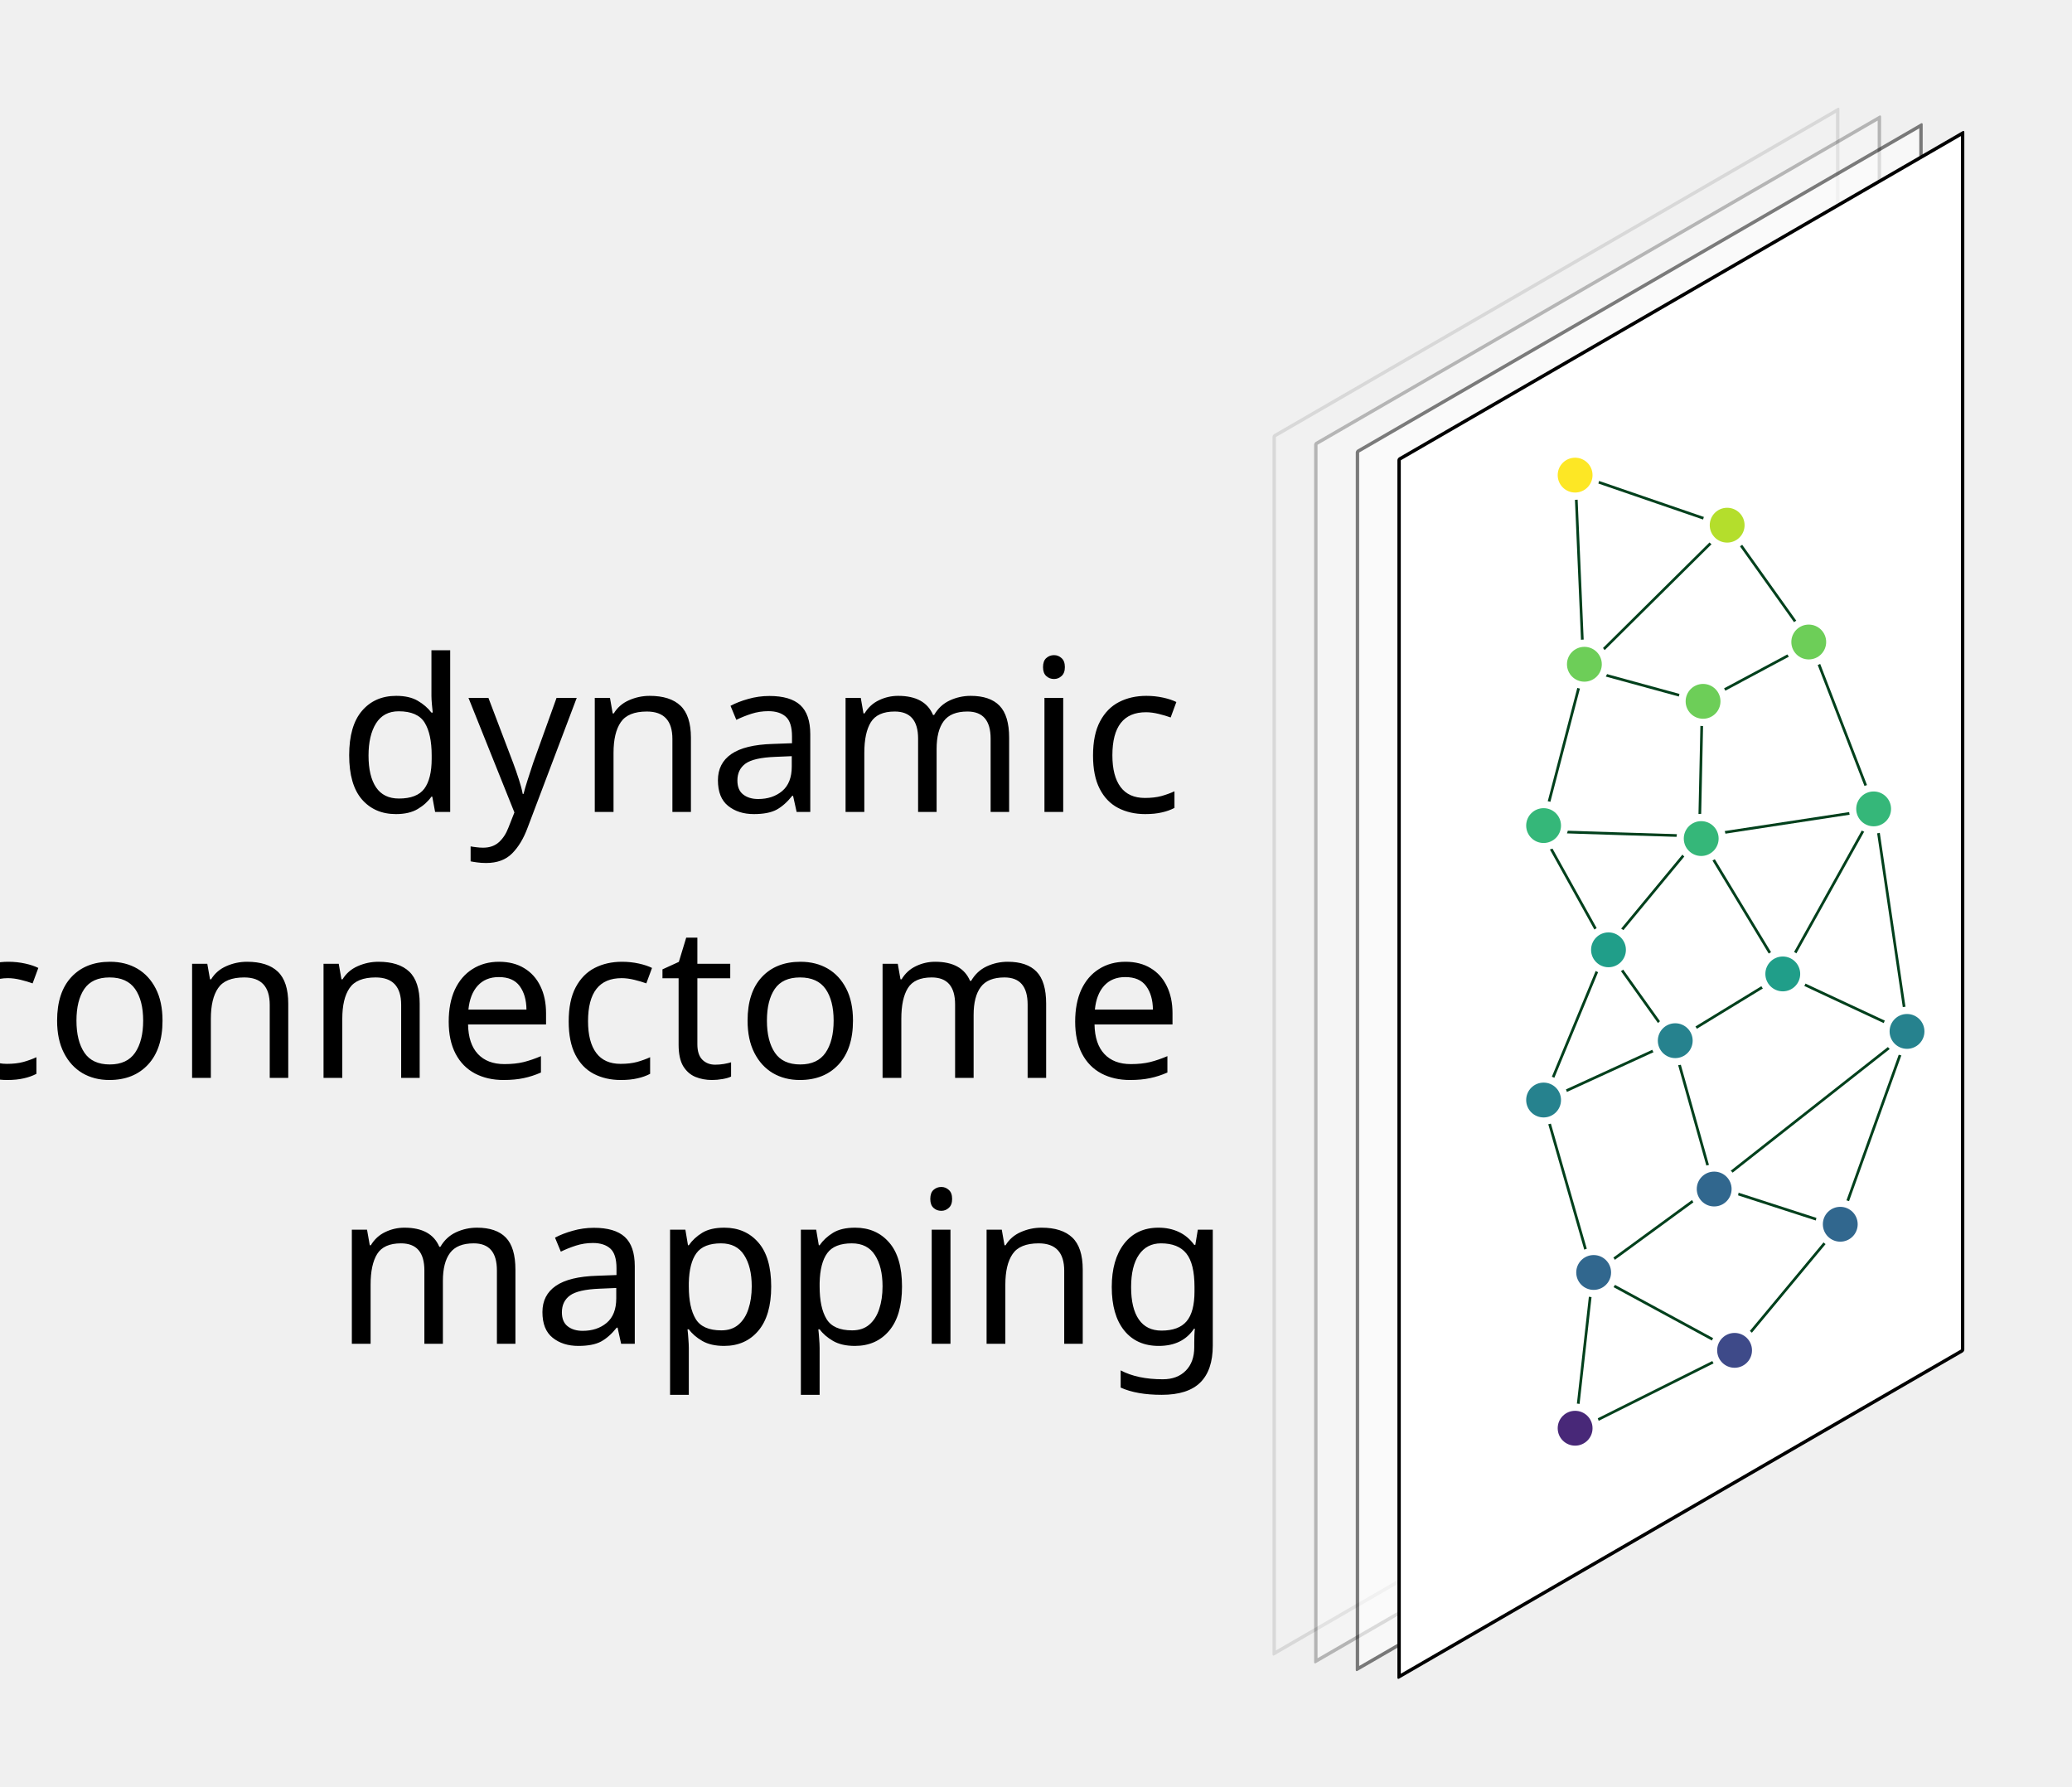
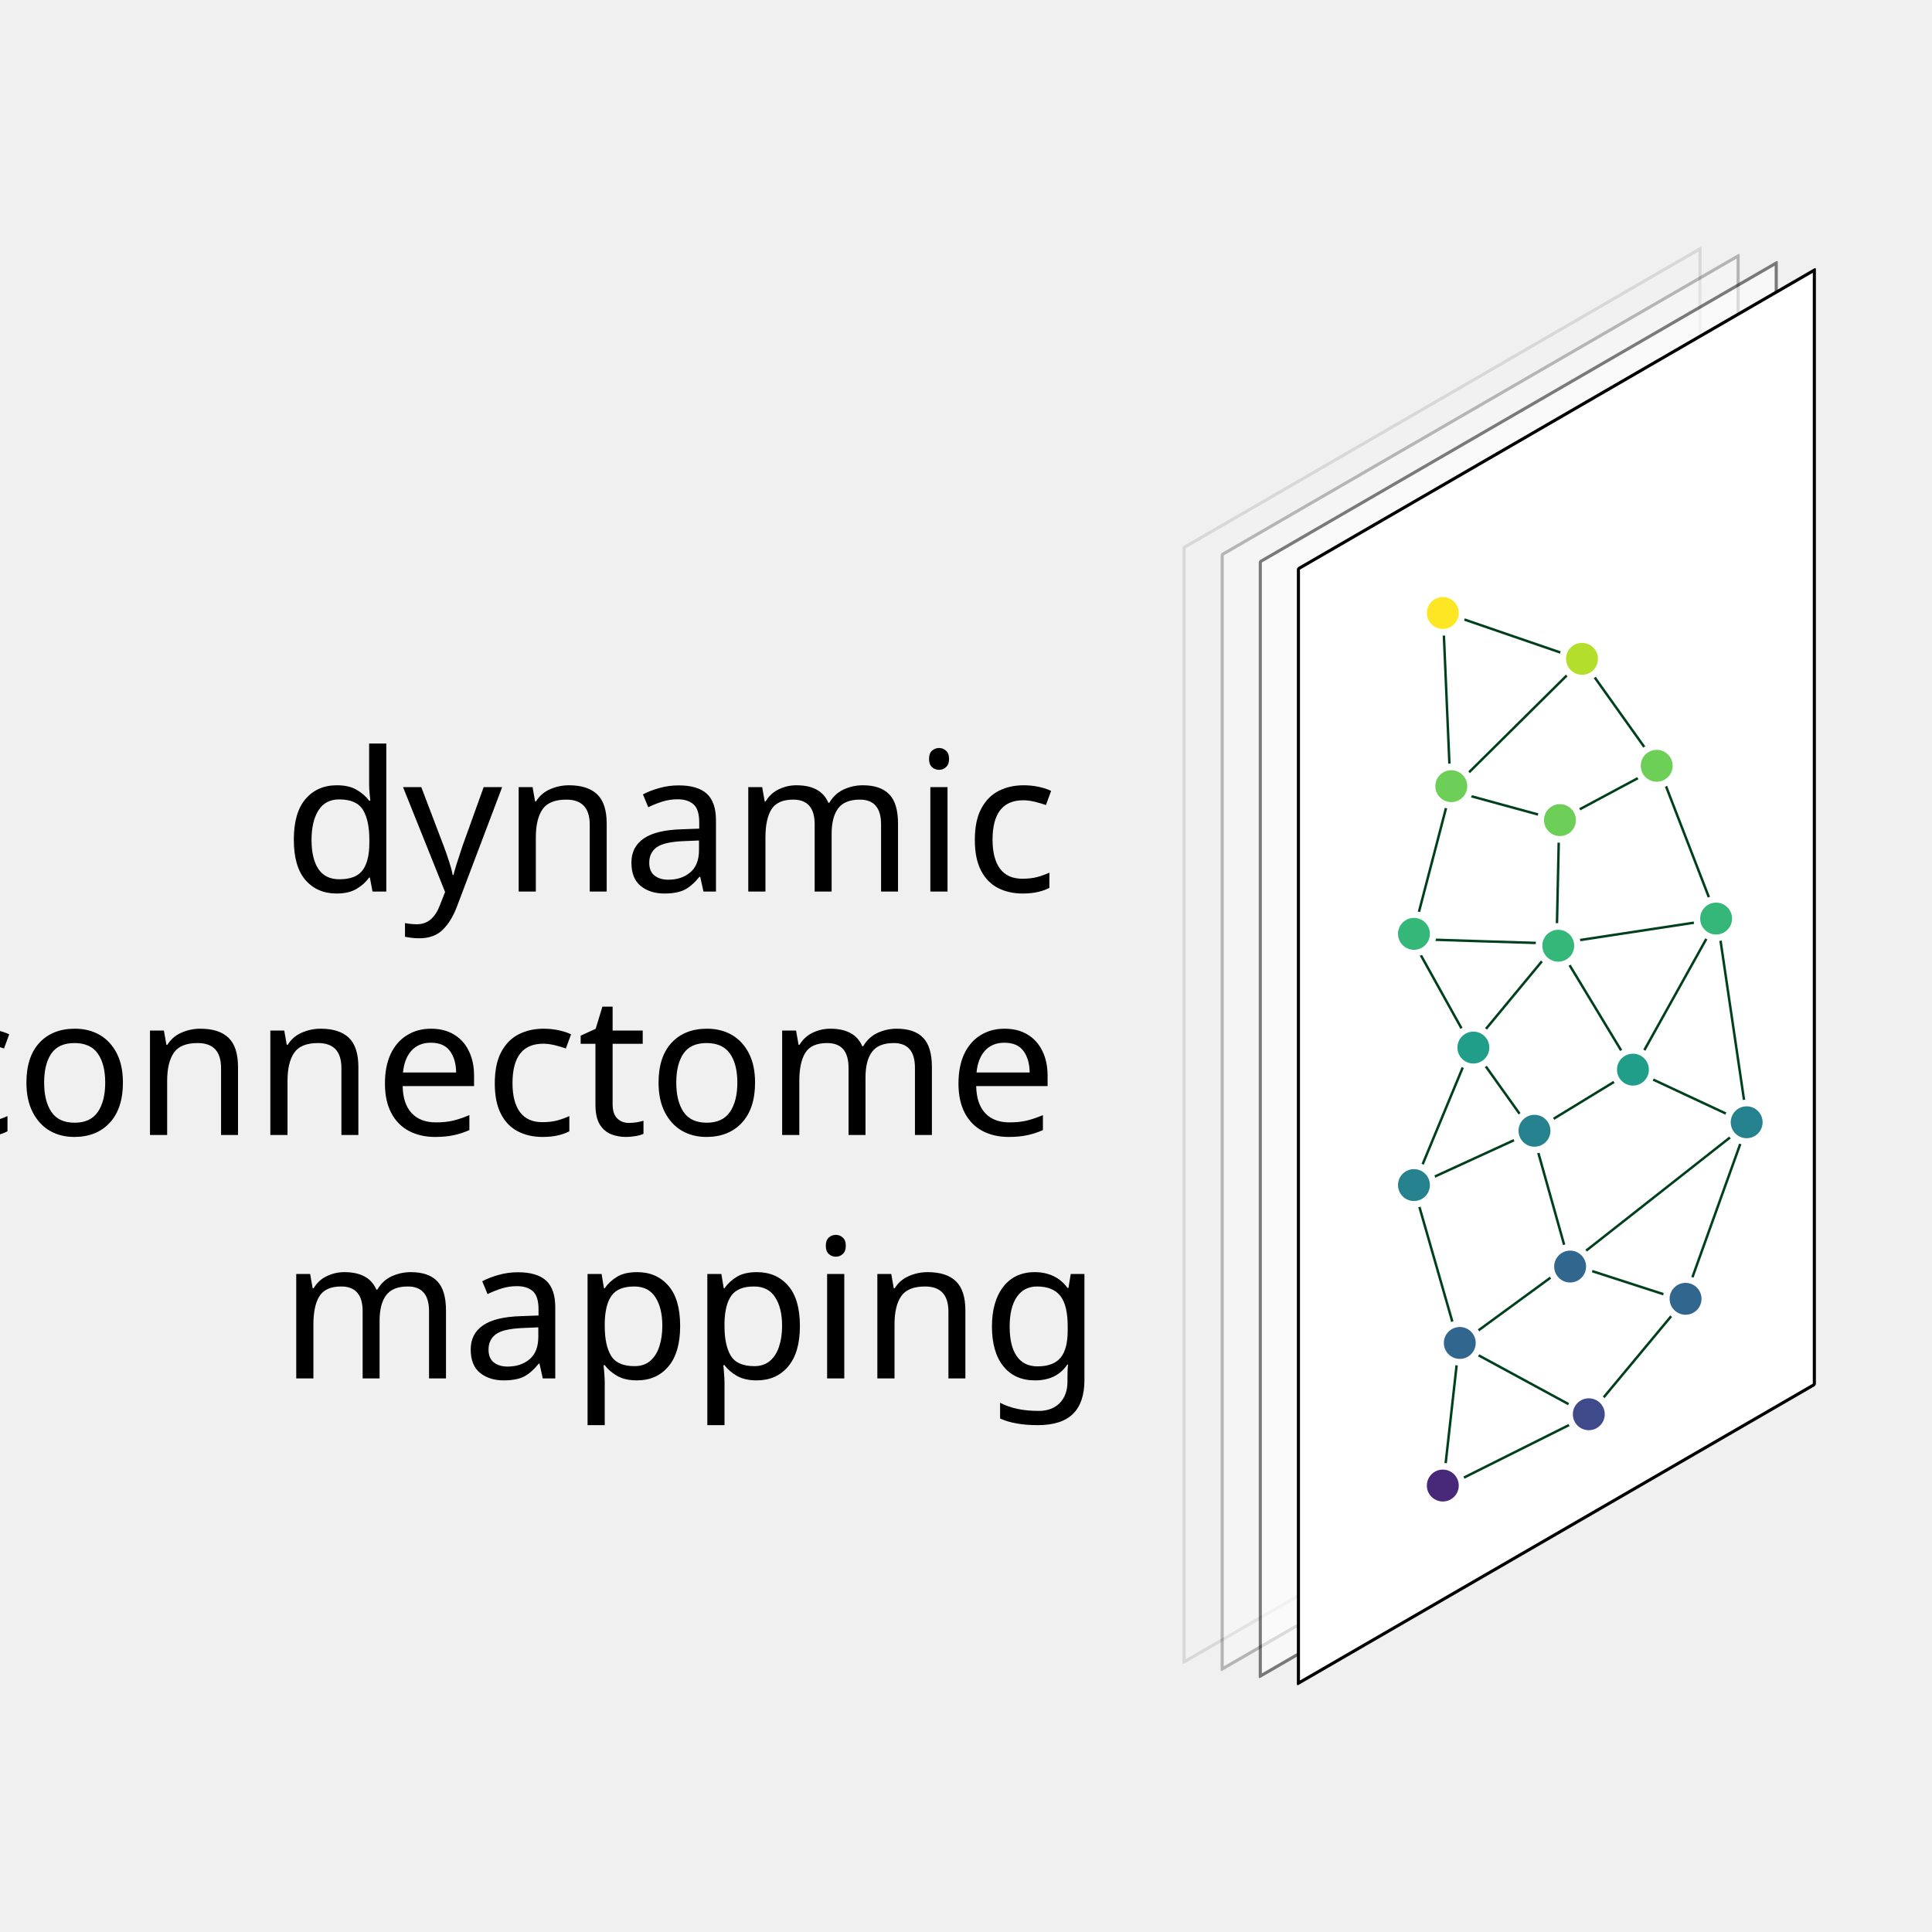
- <svg xmlns="http://www.w3.org/2000/svg" width="96.216mm" height="82.956mm" viewBox="0 0 96.216 82.956" version="1.1" id="svg2746">
+ <svg xmlns="http://www.w3.org/2000/svg" width="640" height="640" viewBox="0 0 169.333 169.333" version="1.1" id="svg2746">
  <defs id="defs2740" />
-   <g id="layer1" transform="translate(-47.67126,-119.6397)">
-     <g id="g4024" transform="matrix(0.3527778,0,0,0.3527778,-839.1428,-178.0488)" style="stroke-linecap:butt;stroke-linejoin:round">
-       <rect transform="matrix(0.8654844,-0.5009359,0,1,0,0)" y="2453.285" x="3098.296" height="160.231" width="85.707" id="rect2988-1-7-1-3" style="opacity:0.1;fill:#ffffff;fill-opacity:1;stroke:#000000;stroke-width:0.516;stroke-linecap:butt;stroke-linejoin:round;stroke-miterlimit:4;stroke-dasharray:none;stroke-dashoffset:0;stroke-opacity:1" />
-       <rect transform="matrix(0.8654844,-0.5009359,0,1,0,0)" y="2457.477" x="3104.628" height="160.231" width="85.707" id="rect2988-1-7-1" style="opacity:0.25;fill:#ffffff;fill-opacity:1;stroke:#000000;stroke-width:0.516;stroke-linecap:butt;stroke-linejoin:round;stroke-miterlimit:4;stroke-dasharray:none;stroke-dashoffset:0;stroke-opacity:1" />
-       <rect transform="matrix(0.8654844,-0.5009359,0,1,0,0)" y="2461.669" x="3110.959" height="160.231" width="85.707" id="rect2988-6-2-5-5" style="opacity:0.5;fill:#ffffff;fill-opacity:1;stroke:#000000;stroke-width:0.516;stroke-linecap:butt;stroke-linejoin:round;stroke-miterlimit:4;stroke-dasharray:none;stroke-dashoffset:0;stroke-opacity:1" />
-       <rect transform="matrix(0.8654844,-0.5009359,0,1,0,0)" y="2465.861" x="3117.291" height="160.231" width="85.707" id="rect2988-6-8-6-3-5" style="opacity:1;fill:#ffffff;fill-opacity:1;stroke:#000000;stroke-width:0.516;stroke-linecap:butt;stroke-linejoin:round;stroke-miterlimit:4;stroke-dasharray:none;stroke-dashoffset:0;stroke-opacity:1" />
-       <g id="g983" style="stroke-width:0.354;stroke-miterlimit:4;stroke-dasharray:none">
-         <path style="fill:#00000a;fill-opacity:1;stroke:#01401c;stroke-width:0.354;stroke-linecap:butt;stroke-linejoin:miter;stroke-opacity:1;stroke-miterlimit:4;stroke-dasharray:none;stroke-dashoffset:0" d="m 2725.263,968.682 8.756,12.281" id="path9577-0-2-3-7-5-9-2-2-8-9-7-3-6-1-2-9-3-1-9-4-7-8-4-3-3-6-7-8-2-9" />
-         <path style="fill:#00000a;fill-opacity:1;stroke:#01401c;stroke-width:0.354;stroke-linecap:butt;stroke-linejoin:miter;stroke-opacity:1;stroke-miterlimit:4;stroke-dasharray:none;stroke-dashoffset:0" d="m 2721.145,1032.202 20.99,-10.495" id="path9577-1-1-4-0-3-2-9" />
-         <path style="fill:#00000a;fill-opacity:1;stroke:#01401c;stroke-width:0.354;stroke-linecap:butt;stroke-linejoin:miter;stroke-opacity:1;stroke-miterlimit:4;stroke-dasharray:none;stroke-dashoffset:0" d="m 2721.145,1032.202 2.311,-20.631" id="path9577-0-6-7-0-9-1-7-3" />
-         <path style="fill:#00000a;fill-opacity:1;stroke:#01401c;stroke-width:0.354;stroke-linecap:butt;stroke-linejoin:miter;stroke-opacity:1;stroke-miterlimit:4;stroke-dasharray:none;stroke-dashoffset:0" d="m 2723.456,1011.571 -6.533,-22.763" id="path9577-0-2-8-7-0-1-5-0-7" />
-         <path style="fill:#00000a;fill-opacity:1;stroke:#01401c;stroke-width:0.354;stroke-linecap:butt;stroke-linejoin:miter;stroke-opacity:1;stroke-miterlimit:4;stroke-dasharray:none;stroke-dashoffset:0" d="m 2723.456,1011.571 15.893,-11.626" id="path9577-0-2-3-3-1-4-9-2-9-4" />
-         <path style="fill:#00000a;fill-opacity:1;stroke:#01401c;stroke-width:0.354;stroke-linecap:butt;stroke-linejoin:miter;stroke-opacity:1;stroke-miterlimit:4;stroke-dasharray:none;stroke-dashoffset:0" d="m 2742.135,1021.707 13.674,-16.437" id="path9577-0-2-3-7-8-1-6-6-6-3-5" />
-         <path style="fill:#00000a;fill-opacity:1;stroke:#01401c;stroke-width:0.354;stroke-linecap:butt;stroke-linejoin:miter;stroke-opacity:1;stroke-miterlimit:4;stroke-dasharray:none;stroke-dashoffset:0" d="m 2755.809,1005.27 9.141,-25.47" id="path9577-0-2-3-7-5-3-5-2-2-94-6-2" />
-         <path style="fill:#00000a;fill-opacity:1;stroke:#01401c;stroke-width:0.354;stroke-linecap:butt;stroke-linejoin:miter;stroke-opacity:1;stroke-miterlimit:4;stroke-dasharray:none;stroke-dashoffset:0" d="m 2764.95,979.8 -4.341,-29.411" id="path9577-0-2-3-7-5-9-3-9-6-5-46-0-5" />
-         <path style="fill:#00000a;fill-opacity:1;stroke:#01401c;stroke-width:0.354;stroke-linecap:butt;stroke-linejoin:miter;stroke-opacity:1;stroke-miterlimit:4;stroke-dasharray:none;stroke-dashoffset:0" d="m 2760.61,950.389 -8.45,-21.862" id="path9577-0-2-3-7-5-9-2-3-7-7-4-0-6-4" />
-         <path style="fill:#00000a;fill-opacity:1;stroke:#01401c;stroke-width:0.354;stroke-linecap:butt;stroke-linejoin:miter;stroke-opacity:1;stroke-miterlimit:4;stroke-dasharray:none;stroke-dashoffset:0" d="M 2752.16,928.527 2741.197,913.142" id="path9577-0-2-3-7-5-9-2-2-80-7-5-4-7-2-7" />
-         <path style="fill:#00000a;fill-opacity:1;stroke:#01401c;stroke-width:0.354;stroke-linecap:butt;stroke-linejoin:miter;stroke-opacity:1;stroke-miterlimit:4;stroke-dasharray:none;stroke-dashoffset:0" d="m 2722.253,931.911 -1.106,-25.659" id="path9577-0-2-3-7-5-9-2-2-8-9-4-6-6-9-4-6-4" />
-         <path style="fill:#00000a;fill-opacity:1;stroke:#01401c;stroke-width:0.354;stroke-linecap:butt;stroke-linejoin:miter;stroke-opacity:1;stroke-miterlimit:4;stroke-dasharray:none;stroke-dashoffset:0" d="m 2716.687,953.255 5.567,-21.344" id="path9577-0-2-3-7-5-9-2-2-8-9-7-7-7-9-9-37-1-4" />
-         <path style="fill:#00000a;fill-opacity:1;stroke:#01401c;stroke-width:0.354;stroke-linecap:butt;stroke-linejoin:miter;stroke-opacity:1;stroke-miterlimit:4;stroke-dasharray:none;stroke-dashoffset:0" d="m 2716.923,988.808 8.34,-20.126" id="path9577-0-2-3-7-5-9-2-2-8-9-7-3-68-3-8-3-9-8-3" />
-         <path style="fill:#00000a;fill-opacity:1;stroke:#01401c;stroke-width:0.354;stroke-linecap:butt;stroke-linejoin:miter;stroke-opacity:1;stroke-miterlimit:4;stroke-dasharray:none;stroke-dashoffset:0" d="m 2725.263,968.682 -8.576,-15.427" id="path9577-0-2-3-7-5-9-2-2-8-9-7-3-6-9-6-7-6-0-7-0" />
-         <path style="fill:#00000a;fill-opacity:1;stroke:#01401c;stroke-width:0.354;stroke-linecap:butt;stroke-linejoin:miter;stroke-opacity:1;stroke-miterlimit:4;stroke-dasharray:none;stroke-dashoffset:0" d="m 2737.872,936.18 14.287,-7.653" id="path9577-0-2-3-7-5-9-2-2-8-9-7-3-6-1-0-5-2-0-0-9-7" />
-         <path style="fill:#00000a;fill-opacity:1;stroke:#01401c;stroke-width:0.354;stroke-linecap:butt;stroke-linejoin:miter;stroke-opacity:1;stroke-miterlimit:4;stroke-dasharray:none;stroke-dashoffset:0" d="m 2722.253,931.911 15.619,4.269" id="path9577-0-2-3-7-5-9-2-2-8-9-7-3-6-1-2-6-6-8-5-2-2-8" />
-         <path style="fill:#00000a;fill-opacity:1;stroke:#01401c;stroke-width:0.354;stroke-linecap:butt;stroke-linejoin:miter;stroke-opacity:1;stroke-miterlimit:4;stroke-dasharray:none;stroke-dashoffset:0" d="m 2737.49,953.912 23.119,-3.523" id="path9577-0-2-3-7-5-9-2-2-8-9-7-3-6-1-2-9-8-3-2-0-2-0-6" />
-         <path style="fill:#00000a;fill-opacity:1;stroke:#01401c;stroke-width:0.354;stroke-linecap:butt;stroke-linejoin:miter;stroke-opacity:1;stroke-miterlimit:4;stroke-dasharray:none;stroke-dashoffset:0" d="m 2716.687,953.255 20.803,0.656" id="path9577-0-2-3-7-5-9-2-2-8-9-7-3-6-1-2-9-3-7-9-9-2-6-2-8" />
-         <path style="fill:#00000a;fill-opacity:1;stroke:#01401c;stroke-width:0.354;stroke-linecap:butt;stroke-linejoin:miter;stroke-opacity:1;stroke-miterlimit:4;stroke-dasharray:none;stroke-dashoffset:0" d="m 2737.49,953.912 11.011,18.205" id="path9577-0-2-3-7-5-9-2-2-8-9-7-3-6-1-2-9-3-1-90-4-9-9-9-3-8" />
-         <path style="fill:#00000a;fill-opacity:1;stroke:#01401c;stroke-width:0.354;stroke-linecap:butt;stroke-linejoin:miter;stroke-opacity:1;stroke-miterlimit:4;stroke-dasharray:none;stroke-dashoffset:0" d="m 2748.501,972.116 16.449,7.684" id="path9577-0-2-3-7-5-9-2-2-8-9-7-3-6-1-2-9-3-1-9-3-8-6-4-0-7-4" />
-         <path style="fill:#00000a;fill-opacity:1;stroke:#01401c;stroke-width:0.354;stroke-linecap:butt;stroke-linejoin:miter;stroke-opacity:1;stroke-miterlimit:4;stroke-dasharray:none;stroke-dashoffset:0" d="m 2739.349,999.946 16.46,5.325" id="path9577-0-2-3-7-5-9-2-2-8-9-7-3-6-1-2-9-3-1-9-4-3-1-0-3-3-5-3" />
-         <path style="fill:#00000a;fill-opacity:1;stroke:#01401c;stroke-width:0.354;stroke-linecap:butt;stroke-linejoin:miter;stroke-opacity:1;stroke-miterlimit:4;stroke-dasharray:none;stroke-dashoffset:0" d="m 2734.019,980.963 5.33,18.982" id="path9577-0-2-3-7-5-9-2-2-8-9-7-3-6-1-2-9-3-1-9-4-7-3-2-2-5-5-9-1" />
-         <path style="fill:#00000a;fill-opacity:1;stroke:#01401c;stroke-width:0.354;stroke-linecap:butt;stroke-linejoin:miter;stroke-opacity:1;stroke-miterlimit:4;stroke-dasharray:none;stroke-dashoffset:0" d="m 2748.501,972.116 -14.483,8.847" id="path9577-0-2-3-7-5-9-2-2-8-9-7-3-6-1-2-9-3-1-9-4-7-8-7-9-7-1-5-2-4" />
-         <path style="fill:#00000a;fill-opacity:1;stroke:#01401c;stroke-width:0.354;stroke-linecap:butt;stroke-linejoin:miter;stroke-opacity:1;stroke-miterlimit:4;stroke-dasharray:none;stroke-dashoffset:0" d="m 2716.923,988.808 17.096,-7.845" id="path9577-0-2-3-7-5-9-2-2-8-9-7-3-6-1-2-9-3-1-9-4-7-8-4-5-2-9-1-4-7-8-2" />
-         <path style="fill:#00000a;fill-opacity:1;stroke:#01401c;stroke-width:0.354;stroke-linecap:butt;stroke-linejoin:miter;stroke-opacity:1;stroke-miterlimit:4;stroke-dasharray:none;stroke-dashoffset:0" d="m 2737.49,953.912 0.382,-17.732" id="path9577-0-2-3-7-5-9-2-2-8-9-7-3-6-1-2-9-3-1-9-4-7-8-4-5-0-6-0-3-3-1-9-0" />
-         <path style="fill:#00000a;fill-opacity:1;stroke:#01401c;stroke-width:0.354;stroke-linecap:butt;stroke-linejoin:miter;stroke-opacity:1;stroke-miterlimit:4;stroke-dasharray:none;stroke-dashoffset:0" d="m 2722.253,931.911 18.944,-18.769" id="path9577-0-2-3-7-5-9-2-2-8-9-7-3-6-1-2-9-3-1-9-4-7-8-4-5-0-3-5-8-2-1-70-7-6" />
-         <path style="fill:#00000a;fill-opacity:1;stroke:#01401c;stroke-width:0.354;stroke-linecap:butt;stroke-linejoin:miter;stroke-opacity:1;stroke-miterlimit:4;stroke-dasharray:none;stroke-dashoffset:0" d="m 2723.456,1011.571 18.679,10.136" id="path9577-0-2-3-7-5-9-2-2-8-9-7-3-6-1-2-9-3-1-9-4-7-8-4-5-0-3-6-2-8-1-4-6-3-8" />
-         <path style="fill:#00000a;fill-opacity:1;stroke:#01401c;stroke-width:0.354;stroke-linecap:butt;stroke-linejoin:miter;stroke-opacity:1;stroke-miterlimit:4;stroke-dasharray:none;stroke-dashoffset:0" d="m 2741.197,913.142 -20.05,-6.89" id="path9577-0-2-3-7-5-9-2-2-8-6-5-5-6-0-6-9" />
-         <path style="fill:#00000a;fill-opacity:1;stroke:#01401c;stroke-width:0.354;stroke-linecap:butt;stroke-linejoin:miter;stroke-opacity:1;stroke-miterlimit:4;stroke-dasharray:none;stroke-dashoffset:0" d="m 2764.95,979.8 -25.602,20.145" id="path9577-0-2-3-7-5-9-2-2-8-9-7-3-6-1-2-9-3-1-9-4-7-1-5-0-9-9-4-1-2" />
-         <path style="fill:#00000a;fill-opacity:1;stroke:#01401c;stroke-width:0.354;stroke-linecap:butt;stroke-linejoin:miter;stroke-opacity:1;stroke-miterlimit:4;stroke-dasharray:none;stroke-dashoffset:0" d="m 2760.61,950.389 -12.108,21.728" id="path9577-0-2-3-7-5-9-2-2-8-9-7-3-6-1-2-9-3-1-9-4-7-0-8-9-9-4-1-2-6" />
-         <path style="fill:#00000a;fill-opacity:1;stroke:#01401c;stroke-width:0.354;stroke-linecap:butt;stroke-linejoin:miter;stroke-opacity:1;stroke-miterlimit:4;stroke-dasharray:none;stroke-dashoffset:0" d="m 2725.263,968.682 12.227,-14.771" id="path9577-0-2-3-7-5-9-2-2-8-9-7-3-6-6-7-6-1-2-3-9-6" />
+   <g id="layer1" transform="translate(-51.34834,-29.585)">
+     <g id="g958" transform="matrix(1.728,0,0,1.728,-29.49139,-164.1595)">
+       <g style="stroke-linecap:butt;stroke-linejoin:round" transform="matrix(0.3527778,0,0,0.3527778,-839.1428,-178.0488)" id="g4024">
+         <rect style="opacity:0.1;fill:#ffffff;fill-opacity:1;stroke:#000000;stroke-width:0.516;stroke-linecap:butt;stroke-linejoin:round;stroke-miterlimit:4;stroke-dasharray:none;stroke-dashoffset:0;stroke-opacity:1" id="rect2988-1-7-1-3" width="85.707" height="160.231" x="3098.296" y="2453.285" transform="matrix(0.8654844,-0.5009359,0,1,0,0)" />
+         <rect style="opacity:0.25;fill:#ffffff;fill-opacity:1;stroke:#000000;stroke-width:0.516;stroke-linecap:butt;stroke-linejoin:round;stroke-miterlimit:4;stroke-dasharray:none;stroke-dashoffset:0;stroke-opacity:1" id="rect2988-1-7-1" width="85.707" height="160.231" x="3104.628" y="2457.477" transform="matrix(0.8654844,-0.5009359,0,1,0,0)" />
+         <rect style="opacity:0.5;fill:#ffffff;fill-opacity:1;stroke:#000000;stroke-width:0.516;stroke-linecap:butt;stroke-linejoin:round;stroke-miterlimit:4;stroke-dasharray:none;stroke-dashoffset:0;stroke-opacity:1" id="rect2988-6-2-5-5" width="85.707" height="160.231" x="3110.959" y="2461.669" transform="matrix(0.8654844,-0.5009359,0,1,0,0)" />
+         <rect style="opacity:1;fill:#ffffff;fill-opacity:1;stroke:#000000;stroke-width:0.516;stroke-linecap:butt;stroke-linejoin:round;stroke-miterlimit:4;stroke-dasharray:none;stroke-dashoffset:0;stroke-opacity:1" id="rect2988-6-8-6-3-5" width="85.707" height="160.231" x="3117.291" y="2465.861" transform="matrix(0.8654844,-0.5009359,0,1,0,0)" />
      </g>
-       <circle style="opacity:1;fill:#6dce58;fill-opacity:1;stroke:#ffffff;stroke-width:0.96;stroke-linecap:butt;stroke-linejoin:round;stroke-miterlimit:4;stroke-dasharray:none;stroke-dashoffset:0;stroke-opacity:1" id="path6818-7-5-6-1-9-6-2-3-4" cx="2751.89" cy="928.344" r="2.773" />
-       <circle style="opacity:1;fill:#482878;fill-opacity:1;stroke:#ffffff;stroke-width:0.96;stroke-linecap:butt;stroke-linejoin:round;stroke-miterlimit:4;stroke-dasharray:none;stroke-dashoffset:0;stroke-opacity:1" id="path6818-7-5-3-04-0-1-4-96-1-9" cx="2721.137" cy="1031.829" r="2.773" />
-       <circle style="opacity:1;fill:#3e4a89;fill-opacity:1;stroke:#ffffff;stroke-width:0.96;stroke-linecap:butt;stroke-linejoin:round;stroke-miterlimit:4;stroke-dasharray:none;stroke-dashoffset:0;stroke-opacity:1" id="path6818-7-5-3-5-1-3-0-1-0-9-5" cx="2742.127" cy="1021.578" r="2.773" />
-       <circle style="opacity:1;fill:#31678e;fill-opacity:1;stroke:#ffffff;stroke-width:0.96;stroke-linecap:butt;stroke-linejoin:round;stroke-miterlimit:4;stroke-dasharray:none;stroke-dashoffset:0;stroke-opacity:1" id="path6818-7-5-3-6-0-0-7-2-9-4-0" cx="2756.039" cy="1004.981" r="2.773" />
-       <circle style="opacity:1;fill:#26828e;fill-opacity:1;stroke:#ffffff;stroke-width:0.96;stroke-linecap:butt;stroke-linejoin:round;stroke-miterlimit:4;stroke-dasharray:none;stroke-dashoffset:0;stroke-opacity:1" id="path6818-7-5-3-2-4-4-5-8-3-7-4" cx="2764.825" cy="979.598" r="2.773" />
-       <circle style="opacity:1;fill:#35b779;fill-opacity:1;stroke:#ffffff;stroke-width:0.96;stroke-linecap:butt;stroke-linejoin:round;stroke-miterlimit:4;stroke-dasharray:none;stroke-dashoffset:0;stroke-opacity:1" id="path6818-7-5-3-9-8-4-8-8-5-8-8" cx="2760.432" cy="950.31" r="2.773" />
-       <circle style="opacity:1;fill:#31678e;fill-opacity:1;stroke:#ffffff;stroke-width:0.96;stroke-linecap:butt;stroke-linejoin:round;stroke-miterlimit:4;stroke-dasharray:none;stroke-dashoffset:0;stroke-opacity:1" id="path6818-7-5-3-1-7-4-7-9-43-4-7" cx="2723.578" cy="1011.327" r="2.773" />
-       <circle style="opacity:1;fill:#26828e;fill-opacity:1;stroke:#ffffff;stroke-width:0.96;stroke-linecap:butt;stroke-linejoin:round;stroke-miterlimit:4;stroke-dasharray:none;stroke-dashoffset:0;stroke-opacity:1" id="path6818-7-5-3-27-0-4-0-2-6-5-1" cx="2716.988" cy="988.629" r="2.773" />
-       <circle style="opacity:1;fill:#209e89;fill-opacity:1;stroke:#ffffff;stroke-width:0.96;stroke-linecap:butt;stroke-linejoin:round;stroke-miterlimit:4;stroke-dasharray:none;stroke-dashoffset:0;stroke-opacity:1" id="path6818-7-5-3-60-8-7-4-8-4-0-7" cx="2725.53" cy="968.859" r="2.773" />
-       <circle style="opacity:1;fill:#35b779;fill-opacity:1;stroke:#ffffff;stroke-width:0.96;stroke-linecap:butt;stroke-linejoin:round;stroke-miterlimit:4;stroke-dasharray:none;stroke-dashoffset:0;stroke-opacity:1" id="path6818-7-5-3-61-6-6-8-8-3-3-2" cx="2737.734" cy="954.215" r="2.773" />
-       <circle style="opacity:1;fill:#209e89;fill-opacity:1;stroke:#ffffff;stroke-width:0.96;stroke-linecap:butt;stroke-linejoin:round;stroke-miterlimit:4;stroke-dasharray:none;stroke-dashoffset:0;stroke-opacity:1" id="path6818-7-5-3-8-2-3-0-8-1-6-7" cx="2748.472" cy="972.032" r="2.773" />
-       <circle style="opacity:1;fill:#31678e;fill-opacity:1;stroke:#ffffff;stroke-width:0.96;stroke-linecap:butt;stroke-linejoin:round;stroke-miterlimit:4;stroke-dasharray:none;stroke-dashoffset:0;stroke-opacity:1" id="path6818-7-5-3-7-4-1-4-6-9-1-2" cx="2739.442" cy="1000.344" r="2.773" />
-       <circle style="opacity:1;fill:#26828e;fill-opacity:1;stroke:#ffffff;stroke-width:0.96;stroke-linecap:butt;stroke-linejoin:round;stroke-miterlimit:4;stroke-dasharray:none;stroke-dashoffset:0;stroke-opacity:1" id="path6818-7-5-3-92-7-7-2-8-1-0-2" cx="2734.317" cy="980.819" r="2.773" />
-       <circle style="opacity:1;fill:#6dce58;fill-opacity:1;stroke:#ffffff;stroke-width:0.96;stroke-linecap:butt;stroke-linejoin:round;stroke-miterlimit:4;stroke-dasharray:none;stroke-dashoffset:0;stroke-opacity:1" id="path6818-7-5-3-0-9-5-9-3-0-6-6" cx="2722.357" cy="931.273" r="2.773" />
-       <circle style="opacity:1;fill:#35b779;fill-opacity:1;stroke:#ffffff;stroke-width:0.96;stroke-linecap:butt;stroke-linejoin:round;stroke-miterlimit:4;stroke-dasharray:none;stroke-dashoffset:0;stroke-opacity:1" id="path6818-7-5-3-93-3-9-6-8-9-3-1" cx="2716.988" cy="952.507" r="2.773" />
-       <circle style="opacity:1;fill:#6dce58;fill-opacity:1;stroke:#ffffff;stroke-width:0.96;stroke-linecap:butt;stroke-linejoin:round;stroke-miterlimit:4;stroke-dasharray:none;stroke-dashoffset:0;stroke-opacity:1" id="path6818-7-5-3-62-9-6-1-3-45-2-0" cx="2737.978" cy="936.154" r="2.773" />
-       <circle style="opacity:1;fill:#fde725;fill-opacity:1;stroke:#ffffff;stroke-width:0.96;stroke-linecap:butt;stroke-linejoin:round;stroke-miterlimit:4;stroke-dasharray:none;stroke-dashoffset:0;stroke-opacity:1" id="path6818-2-2-0-3-6-0-6" cx="2721.137" cy="906.378" r="2.773" />
-       <circle style="opacity:1;fill:#b4de2c;fill-opacity:1;stroke:#ffffff;stroke-width:0.96;stroke-linecap:butt;stroke-linejoin:round;stroke-miterlimit:4;stroke-dasharray:none;stroke-dashoffset:0;stroke-opacity:1" id="path6818-7-8-1-4-3-2-6-1" cx="2741.151" cy="912.968" r="2.773" />
-     </g>
-     <g id="g13058-4-0-7-4-5" transform="matrix(0.3527778,0,0,0.3527778,-16.83007,-15.98803)" style="fill:#080000;fill-opacity:1;stroke:none;stroke-width:0.283;stroke-linecap:butt;stroke-linejoin:round;stroke-miterlimit:4;stroke-dasharray:none;stroke-opacity:1">
-       <text id="text12792-3-5-6-8-6" y="491.329" x="366.691" style="font-style:normal;font-variant:normal;font-weight:normal;font-stretch:normal;font-size:12px;line-height:1.25;font-family:'Fira Code';-inkscape-font-specification:'Fira Code';font-variant-ligatures:normal;font-variant-caps:normal;font-variant-numeric:normal;text-align:start;letter-spacing:0px;word-spacing:0px;writing-mode:lr-tb;text-anchor:start;fill:#000000;fill-opacity:1;stroke:none;stroke-width:0.283;stroke-linecap:butt;stroke-linejoin:round;stroke-miterlimit:4;stroke-dasharray:none;stroke-opacity:1" xml:space="preserve">
-         <tspan y="491.329" x="366.691" style="font-style:normal;font-variant:normal;font-weight:normal;font-stretch:normal;font-size:28px;font-family:'Fira Code';-inkscape-font-specification:'Fira Code';text-align:end;text-anchor:end;stroke:none;stroke-width:0.283;stroke-linecap:butt;stroke-linejoin:round;stroke-miterlimit:4;stroke-dasharray:none;stroke-opacity:1" id="tspan12790-3-5-8-5-2">dynamic</tspan>
-         <tspan id="tspan12794-3-2-9-6-9" y="526.329" x="366.691" style="font-style:normal;font-variant:normal;font-weight:normal;font-stretch:normal;font-size:28px;font-family:'Fira Code';-inkscape-font-specification:'Fira Code';text-align:end;text-anchor:end;stroke:none;stroke-width:0.283;stroke-linecap:butt;stroke-linejoin:round;stroke-miterlimit:4;stroke-dasharray:none;stroke-opacity:1">connectome</tspan>
-         <tspan id="tspan12796-8-9-0-2-1" y="561.329" x="366.691" style="font-style:normal;font-variant:normal;font-weight:normal;font-stretch:normal;font-size:28px;font-family:'Fira Code';-inkscape-font-specification:'Fira Code';text-align:end;text-anchor:end;stroke:none;stroke-width:0.283;stroke-linecap:butt;stroke-linejoin:round;stroke-miterlimit:4;stroke-dasharray:none;stroke-opacity:1">mapping</tspan>
-       </text>
+       <g style="fill:#080000;fill-opacity:1;stroke:none;stroke-width:0.283;stroke-linecap:butt;stroke-linejoin:round;stroke-miterlimit:4;stroke-dasharray:none;stroke-opacity:1" transform="matrix(0.3527778,0,0,0.3527778,-16.83007,-15.98803)" id="g13058-4-0-7-4-5">
+         <text xml:space="preserve" style="font-style:normal;font-variant:normal;font-weight:normal;font-stretch:normal;font-size:12px;line-height:1.25;font-family:'Fira Code';-inkscape-font-specification:'Fira Code';font-variant-ligatures:normal;font-variant-caps:normal;font-variant-numeric:normal;text-align:start;letter-spacing:0px;word-spacing:0px;writing-mode:lr-tb;text-anchor:start;fill:#000000;fill-opacity:1;stroke:none;stroke-width:0.283;stroke-linecap:butt;stroke-linejoin:round;stroke-miterlimit:4;stroke-dasharray:none;stroke-opacity:1" x="366.691" y="491.329" id="text12792-3-5-6-8-6">
+           <tspan id="tspan12790-3-5-8-5-2" style="font-style:normal;font-variant:normal;font-weight:normal;font-stretch:normal;font-size:28px;font-family:'Fira Code';-inkscape-font-specification:'Fira Code';text-align:end;text-anchor:end;stroke:none;stroke-width:0.283;stroke-linecap:butt;stroke-linejoin:round;stroke-miterlimit:4;stroke-dasharray:none;stroke-opacity:1" x="366.691" y="491.329">dynamic</tspan>
+           <tspan style="font-style:normal;font-variant:normal;font-weight:normal;font-stretch:normal;font-size:28px;font-family:'Fira Code';-inkscape-font-specification:'Fira Code';text-align:end;text-anchor:end;stroke:none;stroke-width:0.283;stroke-linecap:butt;stroke-linejoin:round;stroke-miterlimit:4;stroke-dasharray:none;stroke-opacity:1" x="366.691" y="526.329" id="tspan12794-3-2-9-6-9">connectome</tspan>
+           <tspan style="font-style:normal;font-variant:normal;font-weight:normal;font-stretch:normal;font-size:28px;font-family:'Fira Code';-inkscape-font-specification:'Fira Code';text-align:end;text-anchor:end;stroke:none;stroke-width:0.283;stroke-linecap:butt;stroke-linejoin:round;stroke-miterlimit:4;stroke-dasharray:none;stroke-opacity:1" x="366.691" y="561.329" id="tspan12796-8-9-0-2-1">mapping</tspan>
+         </text>
+       </g>
+       <g transform="translate(-50.85045,1.511905)" id="g1009">
+         <g transform="translate(50)" id="g1061">
+           <g style="stroke-width:0.354;stroke-linecap:butt;stroke-linejoin:round;stroke-miterlimit:4;stroke-dasharray:none" id="g983" transform="matrix(0.3527778,0,0,0.3527778,-839.1428,-178.0488)">
+             <path id="path9577-0-2-3-7-5-9-2-2-8-9-7-3-6-1-2-9-3-1-9-4-7-8-4-3-3-6-7-8-2-9" d="m 2725.263,968.682 8.756,12.281" style="fill:#00000a;fill-opacity:1;stroke:#01401c;stroke-width:0.354;stroke-linecap:butt;stroke-linejoin:miter;stroke-miterlimit:4;stroke-dasharray:none;stroke-dashoffset:0;stroke-opacity:1" />
+             <path id="path9577-1-1-4-0-3-2-9" d="m 2721.145,1032.202 20.99,-10.495" style="fill:#00000a;fill-opacity:1;stroke:#01401c;stroke-width:0.354;stroke-linecap:butt;stroke-linejoin:miter;stroke-miterlimit:4;stroke-dasharray:none;stroke-dashoffset:0;stroke-opacity:1" />
+             <path id="path9577-0-6-7-0-9-1-7-3" d="m 2721.145,1032.202 2.311,-20.631" style="fill:#00000a;fill-opacity:1;stroke:#01401c;stroke-width:0.354;stroke-linecap:butt;stroke-linejoin:miter;stroke-miterlimit:4;stroke-dasharray:none;stroke-dashoffset:0;stroke-opacity:1" />
+             <path id="path9577-0-2-8-7-0-1-5-0-7" d="m 2723.456,1011.571 -6.533,-22.763" style="fill:#00000a;fill-opacity:1;stroke:#01401c;stroke-width:0.354;stroke-linecap:butt;stroke-linejoin:miter;stroke-miterlimit:4;stroke-dasharray:none;stroke-dashoffset:0;stroke-opacity:1" />
+             <path id="path9577-0-2-3-3-1-4-9-2-9-4" d="m 2723.456,1011.571 15.893,-11.626" style="fill:#00000a;fill-opacity:1;stroke:#01401c;stroke-width:0.354;stroke-linecap:butt;stroke-linejoin:miter;stroke-miterlimit:4;stroke-dasharray:none;stroke-dashoffset:0;stroke-opacity:1" />
+             <path id="path9577-0-2-3-7-8-1-6-6-6-3-5" d="m 2742.135,1021.707 13.674,-16.437" style="fill:#00000a;fill-opacity:1;stroke:#01401c;stroke-width:0.354;stroke-linecap:butt;stroke-linejoin:miter;stroke-miterlimit:4;stroke-dasharray:none;stroke-dashoffset:0;stroke-opacity:1" />
+             <path id="path9577-0-2-3-7-5-3-5-2-2-94-6-2" d="m 2755.809,1005.27 9.141,-25.47" style="fill:#00000a;fill-opacity:1;stroke:#01401c;stroke-width:0.354;stroke-linecap:butt;stroke-linejoin:miter;stroke-miterlimit:4;stroke-dasharray:none;stroke-dashoffset:0;stroke-opacity:1" />
+             <path id="path9577-0-2-3-7-5-9-3-9-6-5-46-0-5" d="m 2764.95,979.8 -4.341,-29.411" style="fill:#00000a;fill-opacity:1;stroke:#01401c;stroke-width:0.354;stroke-linecap:butt;stroke-linejoin:miter;stroke-miterlimit:4;stroke-dasharray:none;stroke-dashoffset:0;stroke-opacity:1" />
+             <path id="path9577-0-2-3-7-5-9-2-3-7-7-4-0-6-4" d="m 2760.61,950.389 -8.45,-21.862" style="fill:#00000a;fill-opacity:1;stroke:#01401c;stroke-width:0.354;stroke-linecap:butt;stroke-linejoin:miter;stroke-miterlimit:4;stroke-dasharray:none;stroke-dashoffset:0;stroke-opacity:1" />
+             <path id="path9577-0-2-3-7-5-9-2-2-80-7-5-4-7-2-7" d="M 2752.16,928.527 2741.197,913.142" style="fill:#00000a;fill-opacity:1;stroke:#01401c;stroke-width:0.354;stroke-linecap:butt;stroke-linejoin:miter;stroke-miterlimit:4;stroke-dasharray:none;stroke-dashoffset:0;stroke-opacity:1" />
+             <path id="path9577-0-2-3-7-5-9-2-2-8-9-4-6-6-9-4-6-4" d="m 2722.253,931.911 -1.106,-25.659" style="fill:#00000a;fill-opacity:1;stroke:#01401c;stroke-width:0.354;stroke-linecap:butt;stroke-linejoin:miter;stroke-miterlimit:4;stroke-dasharray:none;stroke-dashoffset:0;stroke-opacity:1" />
+             <path id="path9577-0-2-3-7-5-9-2-2-8-9-7-7-7-9-9-37-1-4" d="m 2716.687,953.255 5.567,-21.344" style="fill:#00000a;fill-opacity:1;stroke:#01401c;stroke-width:0.354;stroke-linecap:butt;stroke-linejoin:miter;stroke-miterlimit:4;stroke-dasharray:none;stroke-dashoffset:0;stroke-opacity:1" />
+             <path id="path9577-0-2-3-7-5-9-2-2-8-9-7-3-68-3-8-3-9-8-3" d="m 2716.923,988.808 8.34,-20.126" style="fill:#00000a;fill-opacity:1;stroke:#01401c;stroke-width:0.354;stroke-linecap:butt;stroke-linejoin:miter;stroke-miterlimit:4;stroke-dasharray:none;stroke-dashoffset:0;stroke-opacity:1" />
+             <path id="path9577-0-2-3-7-5-9-2-2-8-9-7-3-6-9-6-7-6-0-7-0" d="m 2725.263,968.682 -8.576,-15.427" style="fill:#00000a;fill-opacity:1;stroke:#01401c;stroke-width:0.354;stroke-linecap:butt;stroke-linejoin:miter;stroke-miterlimit:4;stroke-dasharray:none;stroke-dashoffset:0;stroke-opacity:1" />
+             <path id="path9577-0-2-3-7-5-9-2-2-8-9-7-3-6-1-0-5-2-0-0-9-7" d="m 2737.872,936.18 14.287,-7.653" style="fill:#00000a;fill-opacity:1;stroke:#01401c;stroke-width:0.354;stroke-linecap:butt;stroke-linejoin:miter;stroke-miterlimit:4;stroke-dasharray:none;stroke-dashoffset:0;stroke-opacity:1" />
+             <path id="path9577-0-2-3-7-5-9-2-2-8-9-7-3-6-1-2-6-6-8-5-2-2-8" d="m 2722.253,931.911 15.619,4.269" style="fill:#00000a;fill-opacity:1;stroke:#01401c;stroke-width:0.354;stroke-linecap:butt;stroke-linejoin:miter;stroke-miterlimit:4;stroke-dasharray:none;stroke-dashoffset:0;stroke-opacity:1" />
+             <path id="path9577-0-2-3-7-5-9-2-2-8-9-7-3-6-1-2-9-8-3-2-0-2-0-6" d="m 2737.49,953.912 23.119,-3.523" style="fill:#00000a;fill-opacity:1;stroke:#01401c;stroke-width:0.354;stroke-linecap:butt;stroke-linejoin:miter;stroke-miterlimit:4;stroke-dasharray:none;stroke-dashoffset:0;stroke-opacity:1" />
+             <path id="path9577-0-2-3-7-5-9-2-2-8-9-7-3-6-1-2-9-3-7-9-9-2-6-2-8" d="m 2716.687,953.255 20.803,0.656" style="fill:#00000a;fill-opacity:1;stroke:#01401c;stroke-width:0.354;stroke-linecap:butt;stroke-linejoin:miter;stroke-miterlimit:4;stroke-dasharray:none;stroke-dashoffset:0;stroke-opacity:1" />
+             <path id="path9577-0-2-3-7-5-9-2-2-8-9-7-3-6-1-2-9-3-1-90-4-9-9-9-3-8" d="m 2737.49,953.912 11.011,18.205" style="fill:#00000a;fill-opacity:1;stroke:#01401c;stroke-width:0.354;stroke-linecap:butt;stroke-linejoin:miter;stroke-miterlimit:4;stroke-dasharray:none;stroke-dashoffset:0;stroke-opacity:1" />
+             <path id="path9577-0-2-3-7-5-9-2-2-8-9-7-3-6-1-2-9-3-1-9-3-8-6-4-0-7-4" d="m 2748.501,972.116 16.449,7.684" style="fill:#00000a;fill-opacity:1;stroke:#01401c;stroke-width:0.354;stroke-linecap:butt;stroke-linejoin:miter;stroke-miterlimit:4;stroke-dasharray:none;stroke-dashoffset:0;stroke-opacity:1" />
+             <path id="path9577-0-2-3-7-5-9-2-2-8-9-7-3-6-1-2-9-3-1-9-4-3-1-0-3-3-5-3" d="m 2739.349,999.946 16.46,5.325" style="fill:#00000a;fill-opacity:1;stroke:#01401c;stroke-width:0.354;stroke-linecap:butt;stroke-linejoin:miter;stroke-miterlimit:4;stroke-dasharray:none;stroke-dashoffset:0;stroke-opacity:1" />
+             <path id="path9577-0-2-3-7-5-9-2-2-8-9-7-3-6-1-2-9-3-1-9-4-7-3-2-2-5-5-9-1" d="m 2734.019,980.963 5.33,18.982" style="fill:#00000a;fill-opacity:1;stroke:#01401c;stroke-width:0.354;stroke-linecap:butt;stroke-linejoin:miter;stroke-miterlimit:4;stroke-dasharray:none;stroke-dashoffset:0;stroke-opacity:1" />
+             <path id="path9577-0-2-3-7-5-9-2-2-8-9-7-3-6-1-2-9-3-1-9-4-7-8-7-9-7-1-5-2-4" d="m 2748.501,972.116 -14.483,8.847" style="fill:#00000a;fill-opacity:1;stroke:#01401c;stroke-width:0.354;stroke-linecap:butt;stroke-linejoin:miter;stroke-miterlimit:4;stroke-dasharray:none;stroke-dashoffset:0;stroke-opacity:1" />
+             <path id="path9577-0-2-3-7-5-9-2-2-8-9-7-3-6-1-2-9-3-1-9-4-7-8-4-5-2-9-1-4-7-8-2" d="m 2716.923,988.808 17.096,-7.845" style="fill:#00000a;fill-opacity:1;stroke:#01401c;stroke-width:0.354;stroke-linecap:butt;stroke-linejoin:miter;stroke-miterlimit:4;stroke-dasharray:none;stroke-dashoffset:0;stroke-opacity:1" />
+             <path id="path9577-0-2-3-7-5-9-2-2-8-9-7-3-6-1-2-9-3-1-9-4-7-8-4-5-0-6-0-3-3-1-9-0" d="m 2737.49,953.912 0.382,-17.732" style="fill:#00000a;fill-opacity:1;stroke:#01401c;stroke-width:0.354;stroke-linecap:butt;stroke-linejoin:miter;stroke-miterlimit:4;stroke-dasharray:none;stroke-dashoffset:0;stroke-opacity:1" />
+             <path id="path9577-0-2-3-7-5-9-2-2-8-9-7-3-6-1-2-9-3-1-9-4-7-8-4-5-0-3-5-8-2-1-70-7-6" d="m 2722.253,931.911 18.944,-18.769" style="fill:#00000a;fill-opacity:1;stroke:#01401c;stroke-width:0.354;stroke-linecap:butt;stroke-linejoin:miter;stroke-miterlimit:4;stroke-dasharray:none;stroke-dashoffset:0;stroke-opacity:1" />
+             <path id="path9577-0-2-3-7-5-9-2-2-8-9-7-3-6-1-2-9-3-1-9-4-7-8-4-5-0-3-6-2-8-1-4-6-3-8" d="m 2723.456,1011.571 18.679,10.136" style="fill:#00000a;fill-opacity:1;stroke:#01401c;stroke-width:0.354;stroke-linecap:butt;stroke-linejoin:miter;stroke-miterlimit:4;stroke-dasharray:none;stroke-dashoffset:0;stroke-opacity:1" />
+             <path id="path9577-0-2-3-7-5-9-2-2-8-6-5-5-6-0-6-9" d="m 2741.197,913.142 -20.05,-6.89" style="fill:#00000a;fill-opacity:1;stroke:#01401c;stroke-width:0.354;stroke-linecap:butt;stroke-linejoin:miter;stroke-miterlimit:4;stroke-dasharray:none;stroke-dashoffset:0;stroke-opacity:1" />
+             <path id="path9577-0-2-3-7-5-9-2-2-8-9-7-3-6-1-2-9-3-1-9-4-7-1-5-0-9-9-4-1-2" d="m 2764.95,979.8 -25.602,20.145" style="fill:#00000a;fill-opacity:1;stroke:#01401c;stroke-width:0.354;stroke-linecap:butt;stroke-linejoin:miter;stroke-miterlimit:4;stroke-dasharray:none;stroke-dashoffset:0;stroke-opacity:1" />
+             <path id="path9577-0-2-3-7-5-9-2-2-8-9-7-3-6-1-2-9-3-1-9-4-7-0-8-9-9-4-1-2-6" d="m 2760.61,950.389 -12.108,21.728" style="fill:#00000a;fill-opacity:1;stroke:#01401c;stroke-width:0.354;stroke-linecap:butt;stroke-linejoin:miter;stroke-miterlimit:4;stroke-dasharray:none;stroke-dashoffset:0;stroke-opacity:1" />
+             <path id="path9577-0-2-3-7-5-9-2-2-8-9-7-3-6-6-7-6-1-2-3-9-6" d="m 2725.263,968.682 12.227,-14.771" style="fill:#00000a;fill-opacity:1;stroke:#01401c;stroke-width:0.354;stroke-linecap:butt;stroke-linejoin:miter;stroke-miterlimit:4;stroke-dasharray:none;stroke-dashoffset:0;stroke-opacity:1" />
+           </g>
+           <circle r="2.773" cy="928.344" cx="2751.89" id="path6818-7-5-6-1-9-6-2-3-4" style="opacity:1;fill:#6dce58;fill-opacity:1;stroke:#ffffff;stroke-width:0.96;stroke-linecap:butt;stroke-linejoin:round;stroke-miterlimit:4;stroke-dasharray:none;stroke-dashoffset:0;stroke-opacity:1" transform="matrix(0.3527778,0,0,0.3527778,-839.1428,-178.0488)" />
+           <circle r="2.773" cy="1031.829" cx="2721.137" id="path6818-7-5-3-04-0-1-4-96-1-9" style="opacity:1;fill:#482878;fill-opacity:1;stroke:#ffffff;stroke-width:0.96;stroke-linecap:butt;stroke-linejoin:round;stroke-miterlimit:4;stroke-dasharray:none;stroke-dashoffset:0;stroke-opacity:1" transform="matrix(0.3527778,0,0,0.3527778,-839.1428,-178.0488)" />
+           <circle r="2.773" cy="1021.578" cx="2742.127" id="path6818-7-5-3-5-1-3-0-1-0-9-5" style="opacity:1;fill:#3e4a89;fill-opacity:1;stroke:#ffffff;stroke-width:0.96;stroke-linecap:butt;stroke-linejoin:round;stroke-miterlimit:4;stroke-dasharray:none;stroke-dashoffset:0;stroke-opacity:1" transform="matrix(0.3527778,0,0,0.3527778,-839.1428,-178.0488)" />
+           <circle r="2.773" cy="1004.981" cx="2756.039" id="path6818-7-5-3-6-0-0-7-2-9-4-0" style="opacity:1;fill:#31678e;fill-opacity:1;stroke:#ffffff;stroke-width:0.96;stroke-linecap:butt;stroke-linejoin:round;stroke-miterlimit:4;stroke-dasharray:none;stroke-dashoffset:0;stroke-opacity:1" transform="matrix(0.3527778,0,0,0.3527778,-839.1428,-178.0488)" />
+           <circle r="2.773" cy="979.598" cx="2764.825" id="path6818-7-5-3-2-4-4-5-8-3-7-4" style="opacity:1;fill:#26828e;fill-opacity:1;stroke:#ffffff;stroke-width:0.96;stroke-linecap:butt;stroke-linejoin:round;stroke-miterlimit:4;stroke-dasharray:none;stroke-dashoffset:0;stroke-opacity:1" transform="matrix(0.3527778,0,0,0.3527778,-839.1428,-178.0488)" />
+           <circle r="2.773" cy="950.31" cx="2760.432" id="path6818-7-5-3-9-8-4-8-8-5-8-8" style="opacity:1;fill:#35b779;fill-opacity:1;stroke:#ffffff;stroke-width:0.96;stroke-linecap:butt;stroke-linejoin:round;stroke-miterlimit:4;stroke-dasharray:none;stroke-dashoffset:0;stroke-opacity:1" transform="matrix(0.3527778,0,0,0.3527778,-839.1428,-178.0488)" />
+           <circle r="2.773" cy="1011.327" cx="2723.578" id="path6818-7-5-3-1-7-4-7-9-43-4-7" style="opacity:1;fill:#31678e;fill-opacity:1;stroke:#ffffff;stroke-width:0.96;stroke-linecap:butt;stroke-linejoin:round;stroke-miterlimit:4;stroke-dasharray:none;stroke-dashoffset:0;stroke-opacity:1" transform="matrix(0.3527778,0,0,0.3527778,-839.1428,-178.0488)" />
+           <circle r="2.773" cy="988.629" cx="2716.988" id="path6818-7-5-3-27-0-4-0-2-6-5-1" style="opacity:1;fill:#26828e;fill-opacity:1;stroke:#ffffff;stroke-width:0.96;stroke-linecap:butt;stroke-linejoin:round;stroke-miterlimit:4;stroke-dasharray:none;stroke-dashoffset:0;stroke-opacity:1" transform="matrix(0.3527778,0,0,0.3527778,-839.1428,-178.0488)" />
+           <circle r="2.773" cy="968.859" cx="2725.53" id="path6818-7-5-3-60-8-7-4-8-4-0-7" style="opacity:1;fill:#209e89;fill-opacity:1;stroke:#ffffff;stroke-width:0.96;stroke-linecap:butt;stroke-linejoin:round;stroke-miterlimit:4;stroke-dasharray:none;stroke-dashoffset:0;stroke-opacity:1" transform="matrix(0.3527778,0,0,0.3527778,-839.1428,-178.0488)" />
+           <circle r="2.773" cy="954.215" cx="2737.734" id="path6818-7-5-3-61-6-6-8-8-3-3-2" style="opacity:1;fill:#35b779;fill-opacity:1;stroke:#ffffff;stroke-width:0.96;stroke-linecap:butt;stroke-linejoin:round;stroke-miterlimit:4;stroke-dasharray:none;stroke-dashoffset:0;stroke-opacity:1" transform="matrix(0.3527778,0,0,0.3527778,-839.1428,-178.0488)" />
+           <circle r="2.773" cy="972.032" cx="2748.472" id="path6818-7-5-3-8-2-3-0-8-1-6-7" style="opacity:1;fill:#209e89;fill-opacity:1;stroke:#ffffff;stroke-width:0.96;stroke-linecap:butt;stroke-linejoin:round;stroke-miterlimit:4;stroke-dasharray:none;stroke-dashoffset:0;stroke-opacity:1" transform="matrix(0.3527778,0,0,0.3527778,-839.1428,-178.0488)" />
+           <circle r="2.773" cy="1000.344" cx="2739.442" id="path6818-7-5-3-7-4-1-4-6-9-1-2" style="opacity:1;fill:#31678e;fill-opacity:1;stroke:#ffffff;stroke-width:0.96;stroke-linecap:butt;stroke-linejoin:round;stroke-miterlimit:4;stroke-dasharray:none;stroke-dashoffset:0;stroke-opacity:1" transform="matrix(0.3527778,0,0,0.3527778,-839.1428,-178.0488)" />
+           <circle r="2.773" cy="980.819" cx="2734.317" id="path6818-7-5-3-92-7-7-2-8-1-0-2" style="opacity:1;fill:#26828e;fill-opacity:1;stroke:#ffffff;stroke-width:0.96;stroke-linecap:butt;stroke-linejoin:round;stroke-miterlimit:4;stroke-dasharray:none;stroke-dashoffset:0;stroke-opacity:1" transform="matrix(0.3527778,0,0,0.3527778,-839.1428,-178.0488)" />
+           <circle r="2.773" cy="931.273" cx="2722.357" id="path6818-7-5-3-0-9-5-9-3-0-6-6" style="opacity:1;fill:#6dce58;fill-opacity:1;stroke:#ffffff;stroke-width:0.96;stroke-linecap:butt;stroke-linejoin:round;stroke-miterlimit:4;stroke-dasharray:none;stroke-dashoffset:0;stroke-opacity:1" transform="matrix(0.3527778,0,0,0.3527778,-839.1428,-178.0488)" />
+           <circle r="2.773" cy="952.507" cx="2716.988" id="path6818-7-5-3-93-3-9-6-8-9-3-1" style="opacity:1;fill:#35b779;fill-opacity:1;stroke:#ffffff;stroke-width:0.96;stroke-linecap:butt;stroke-linejoin:round;stroke-miterlimit:4;stroke-dasharray:none;stroke-dashoffset:0;stroke-opacity:1" transform="matrix(0.3527778,0,0,0.3527778,-839.1428,-178.0488)" />
+           <circle r="2.773" cy="936.154" cx="2737.978" id="path6818-7-5-3-62-9-6-1-3-45-2-0" style="opacity:1;fill:#6dce58;fill-opacity:1;stroke:#ffffff;stroke-width:0.96;stroke-linecap:butt;stroke-linejoin:round;stroke-miterlimit:4;stroke-dasharray:none;stroke-dashoffset:0;stroke-opacity:1" transform="matrix(0.3527778,0,0,0.3527778,-839.1428,-178.0488)" />
+           <circle r="2.773" cy="906.378" cx="2721.137" id="path6818-2-2-0-3-6-0-6" style="opacity:1;fill:#fde725;fill-opacity:1;stroke:#ffffff;stroke-width:0.96;stroke-linecap:butt;stroke-linejoin:round;stroke-miterlimit:4;stroke-dasharray:none;stroke-dashoffset:0;stroke-opacity:1" transform="matrix(0.3527778,0,0,0.3527778,-839.1428,-178.0488)" />
+           <circle r="2.773" cy="912.968" cx="2741.151" id="path6818-7-8-1-4-3-2-6-1" style="opacity:1;fill:#b4de2c;fill-opacity:1;stroke:#ffffff;stroke-width:0.96;stroke-linecap:butt;stroke-linejoin:round;stroke-miterlimit:4;stroke-dasharray:none;stroke-dashoffset:0;stroke-opacity:1" transform="matrix(0.3527778,0,0,0.3527778,-839.1428,-178.0488)" />
+         </g>
+       </g>
    </g>
  </g>
</svg>
